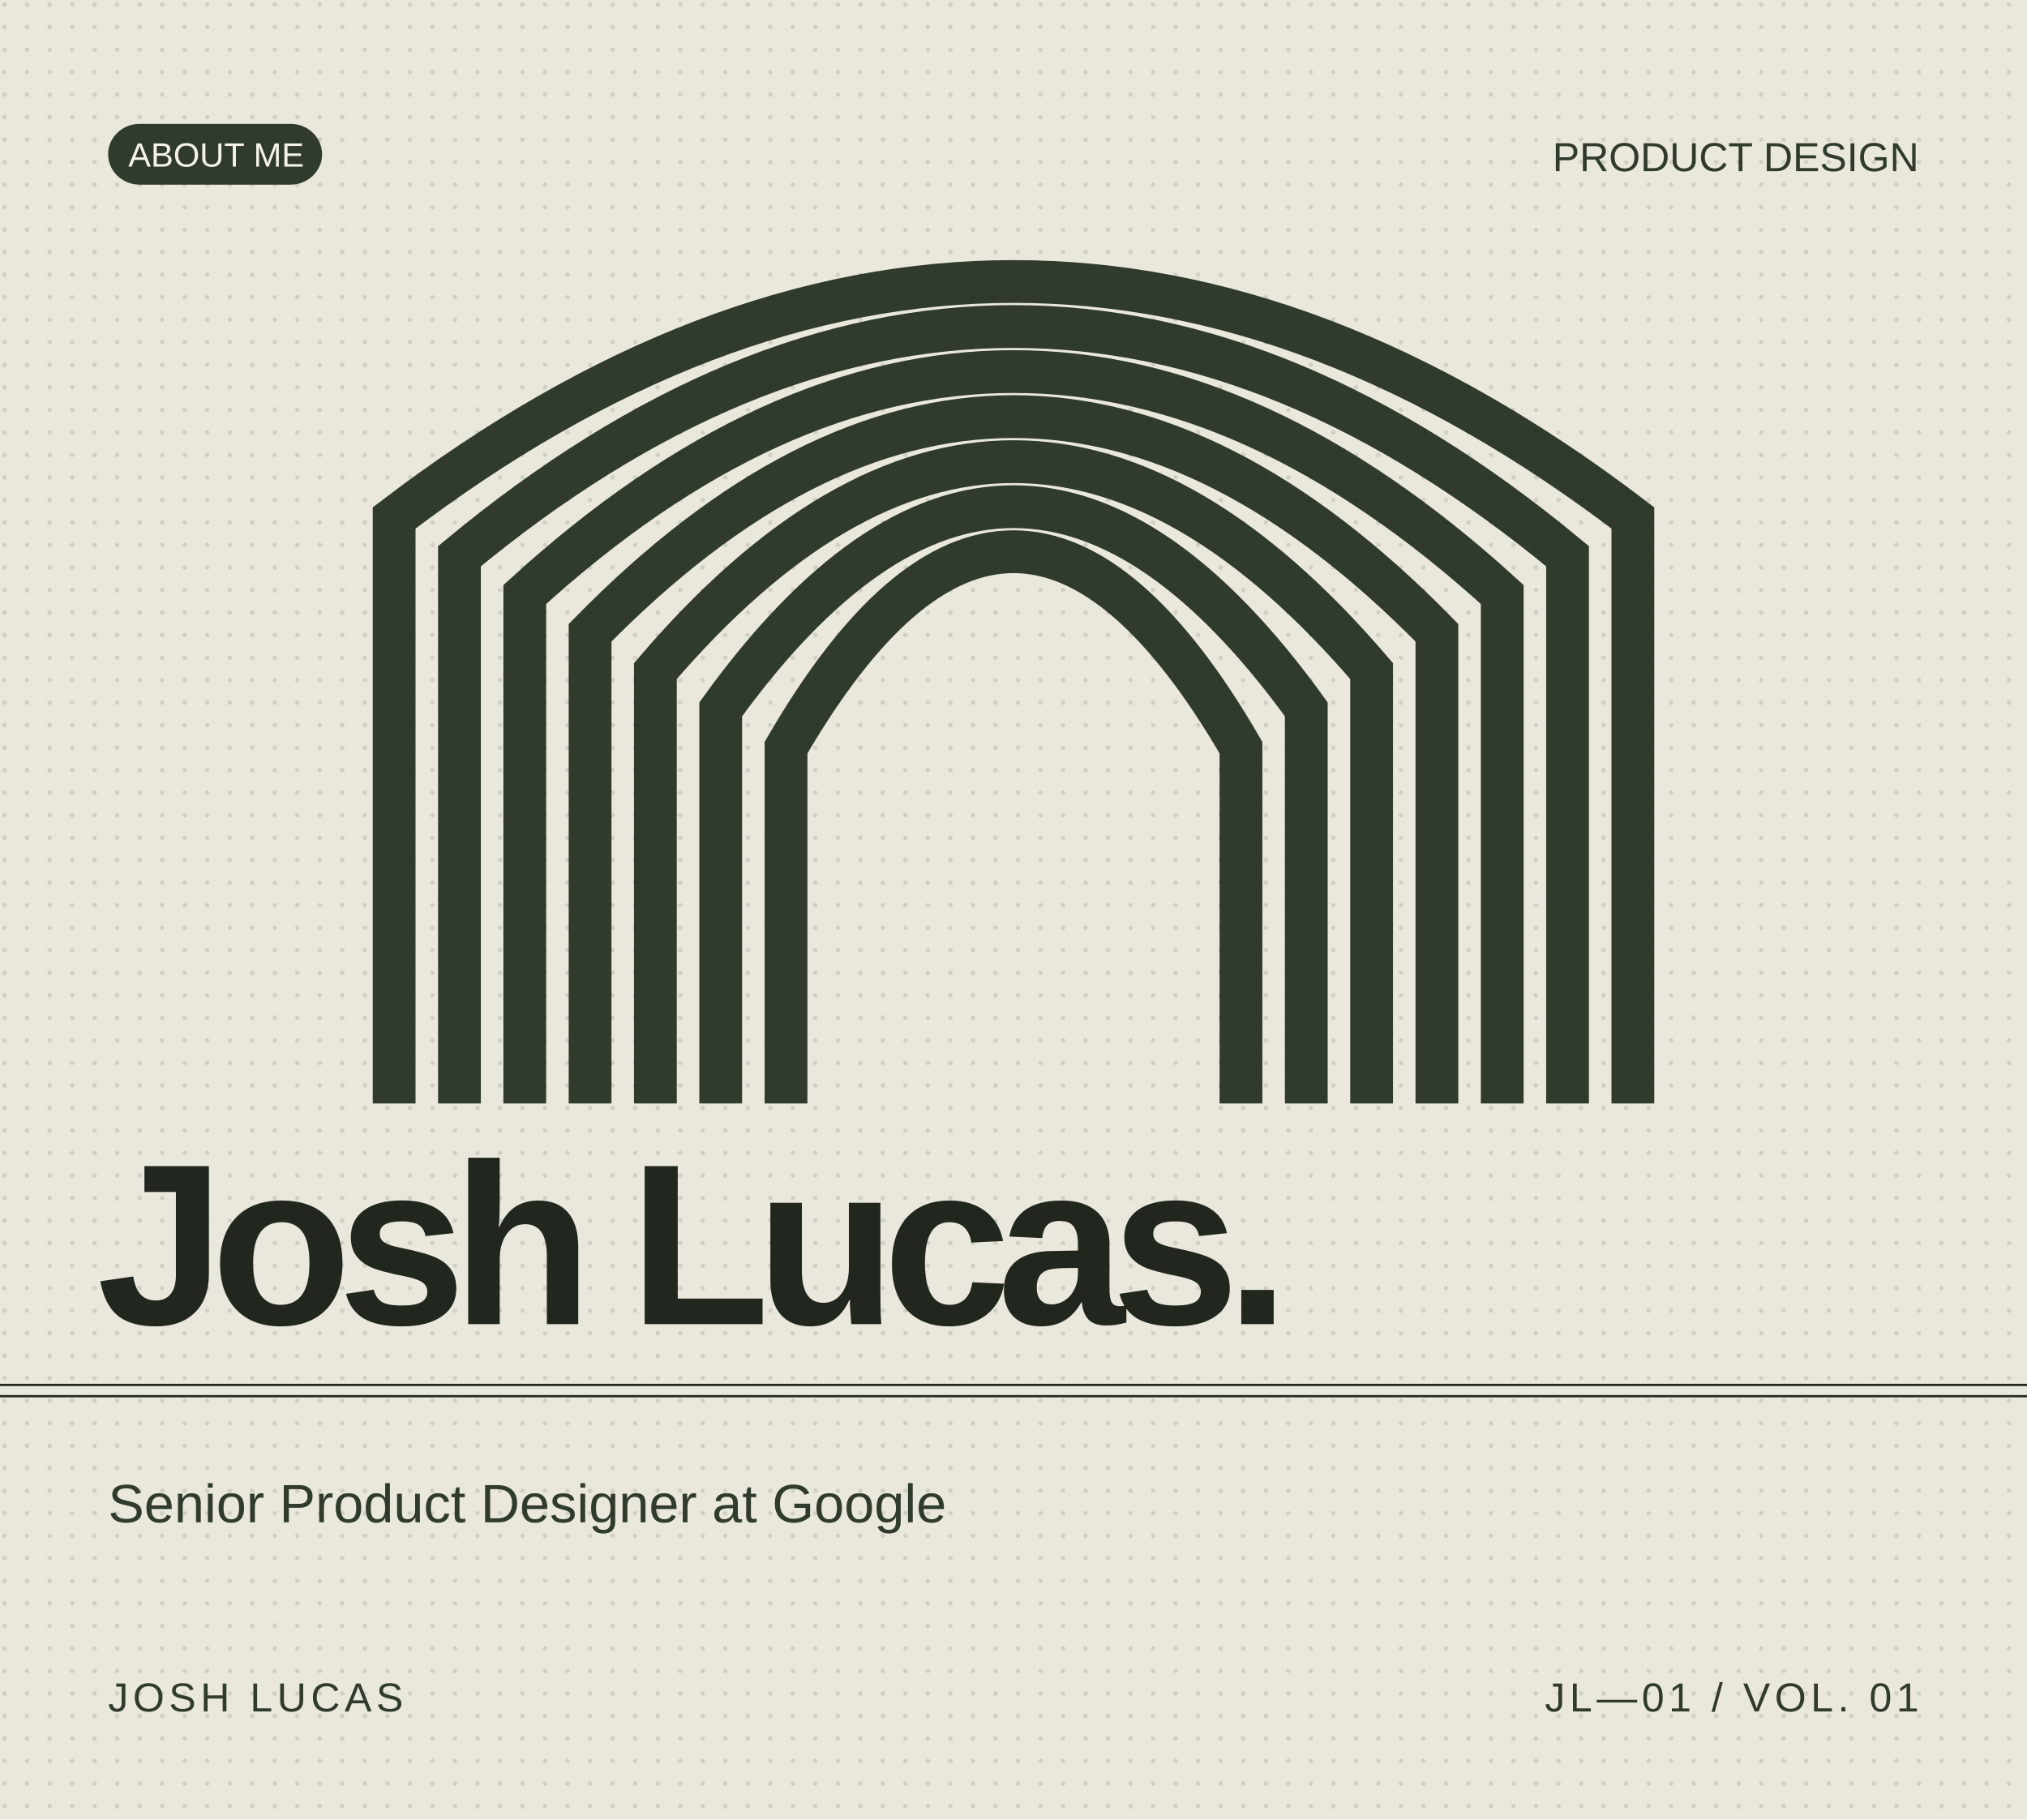
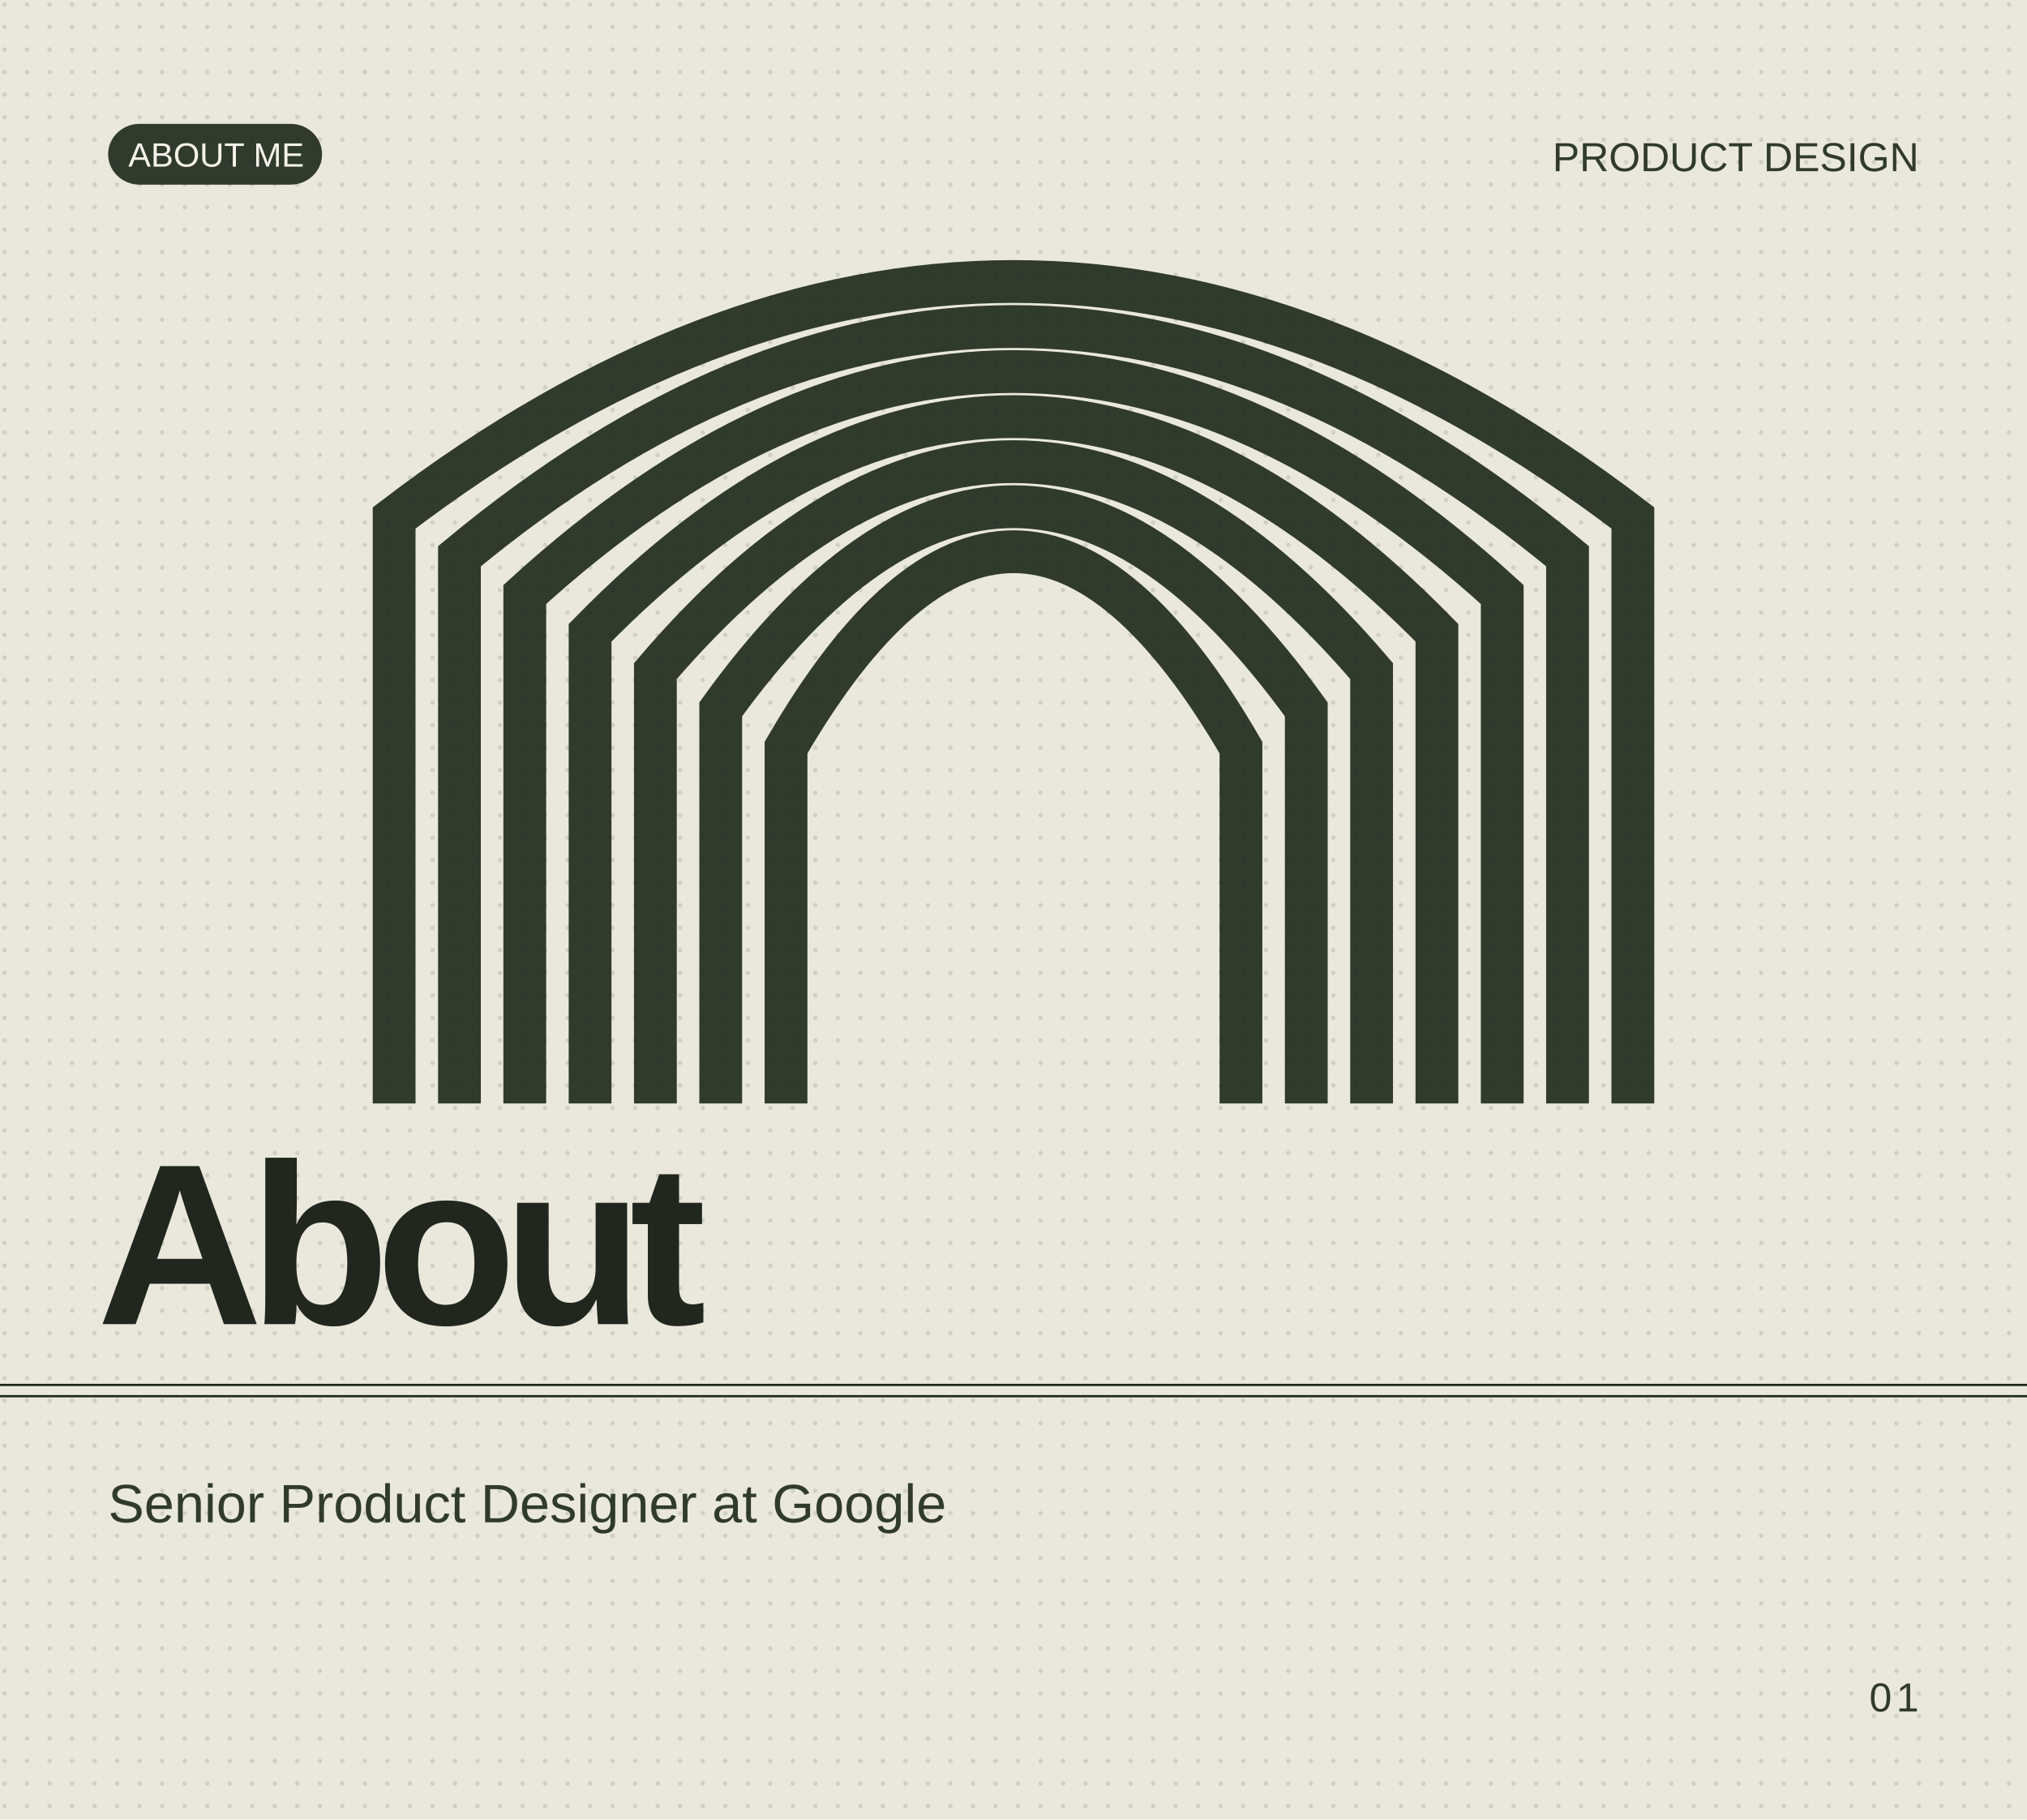
<svg xmlns="http://www.w3.org/2000/svg" width="900" height="808" viewBox="0 0 900 808">
  <defs>
    <pattern id="dots" width="10" height="10" patternUnits="userSpaceOnUse">
      <circle cx="2" cy="2" r="1" fill="#171717" opacity=".12" />
    </pattern>
    <linearGradient id="sun" x1="0" y1="0" x2="1" y2="1">
      <stop stop-color="#ff7028" />
      <stop offset=".55" stop-color="#f04461" />
      <stop offset="1" stop-color="#d31a90" />
    </linearGradient>
    <linearGradient id="google" x1="0" y1="0" x2="1" y2="1">
      <stop stop-color="#4285f4" />
      <stop offset=".32" stop-color="#7858db" />
      <stop offset=".55" stop-color="#ea4335" />
      <stop offset=".72" stop-color="#fbbc05" />
      <stop offset="1" stop-color="#34a853" />
    </linearGradient>
  </defs>
  <rect width="900" height="808" fill="#eae8dc" />
  <path d="M0 615H900M0 620H900" stroke="#21271e" />
  <g fill="none" stroke="#303b2d" stroke-width="19">
    <path d="M175 490V230Q450 20 725 230V490" />
    <path d="M204 490V247Q450 43 696 247V490" />
    <path d="M233 490V264Q450 66 667 264V490" />
    <path d="M262 490V281Q450 89 638 281V490" />
    <path d="M291 490V298Q450 112 609 298V490" />
    <path d="M320 490V315Q450 135 580 315V490" />
    <path d="M349 490V332Q450 158 551 332V490" />
  </g>
  <rect y="55" x="48" width="95" height="27" rx="14" fill="#303b2d" />
  <text x="96" y="74" text-anchor="middle" fill="#f5f3e9" font-family="Arial" font-size="15">ABOUT ME</text>
  <text x="852" y="76" text-anchor="end" font-family="Arial" font-size="18" fill="#303b2d">PRODUCT DESIGN</text>
-   <text x="43" y="588" font-family="Arial,sans-serif" font-weight="700" font-size="102" letter-spacing="-6" fill="#21271e">Josh Lucas.</text>
+   <text x="43" y="588" font-family="Arial,sans-serif" font-weight="700" font-size="102" letter-spacing="-6" fill="#21271e">About</text>
  <text x="48" y="676" font-family="Arial" font-size="24" fill="#303b2d">Senior Product Designer at Google</text>
  <rect width="900" height="808" fill="url(#dots)" />
  <g fill="#303b2d" font-family="Arial,sans-serif" font-size="18" letter-spacing="2">
-     <text x="48" y="760">JOSH LUCAS</text>
-     <text x="852" y="760" text-anchor="end">JL—01 / VOL. 01</text>
+     <text x="48" y="760" />
+     <text x="852" y="760" text-anchor="end">01</text>
  </g>
</svg>
